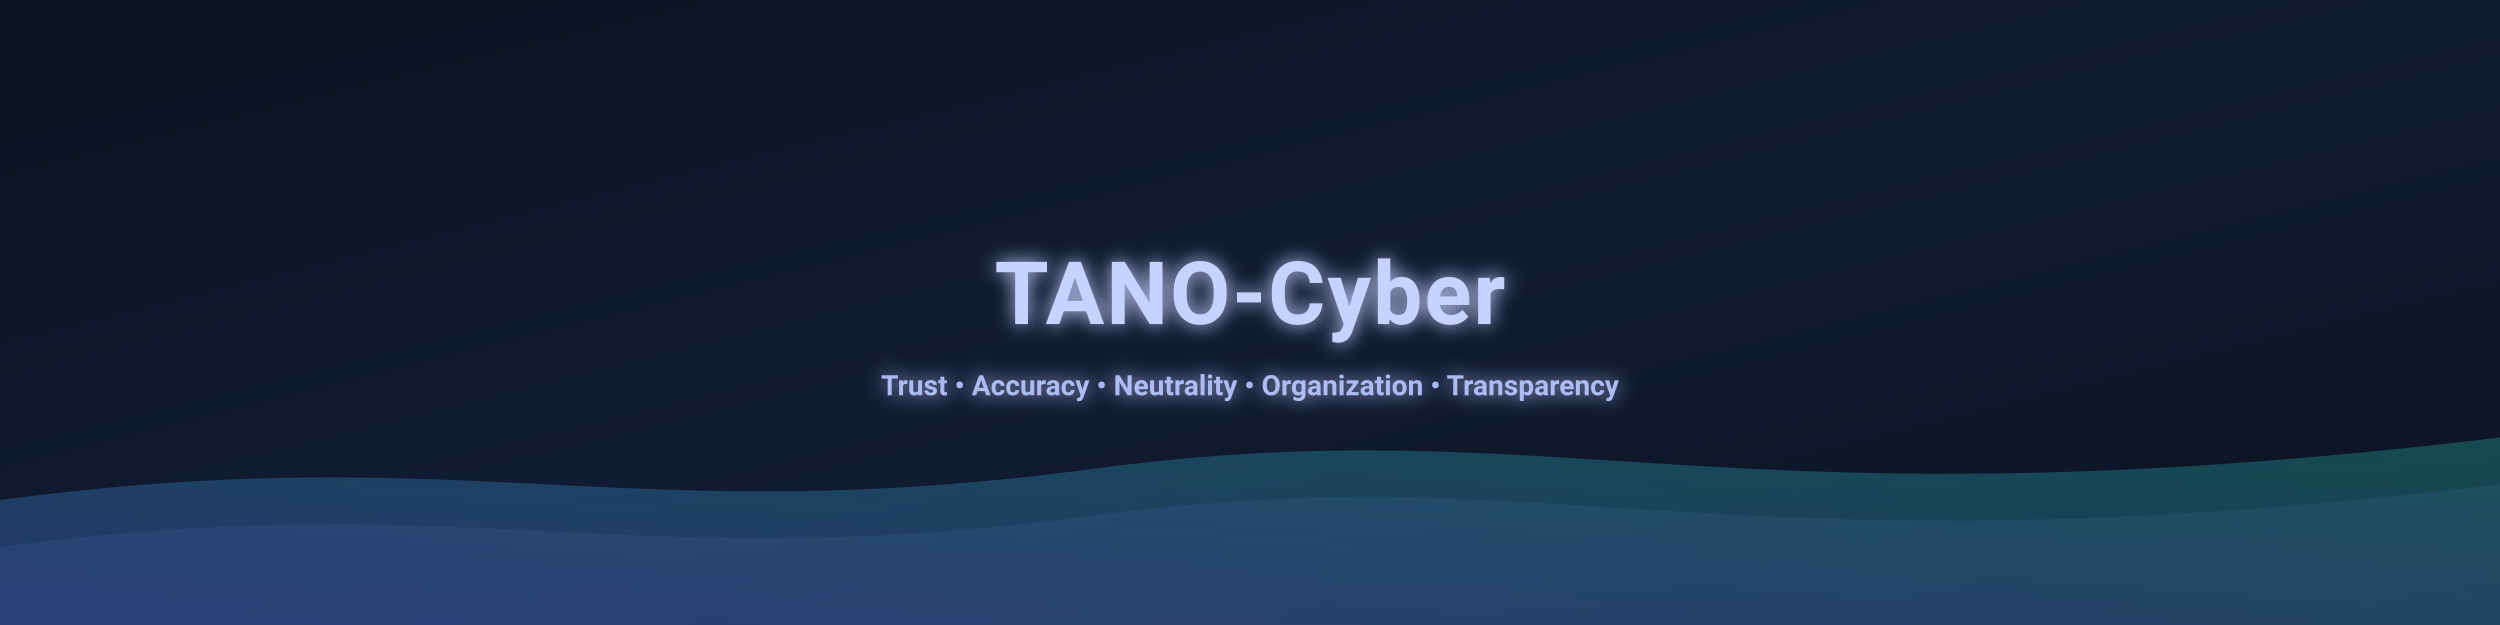
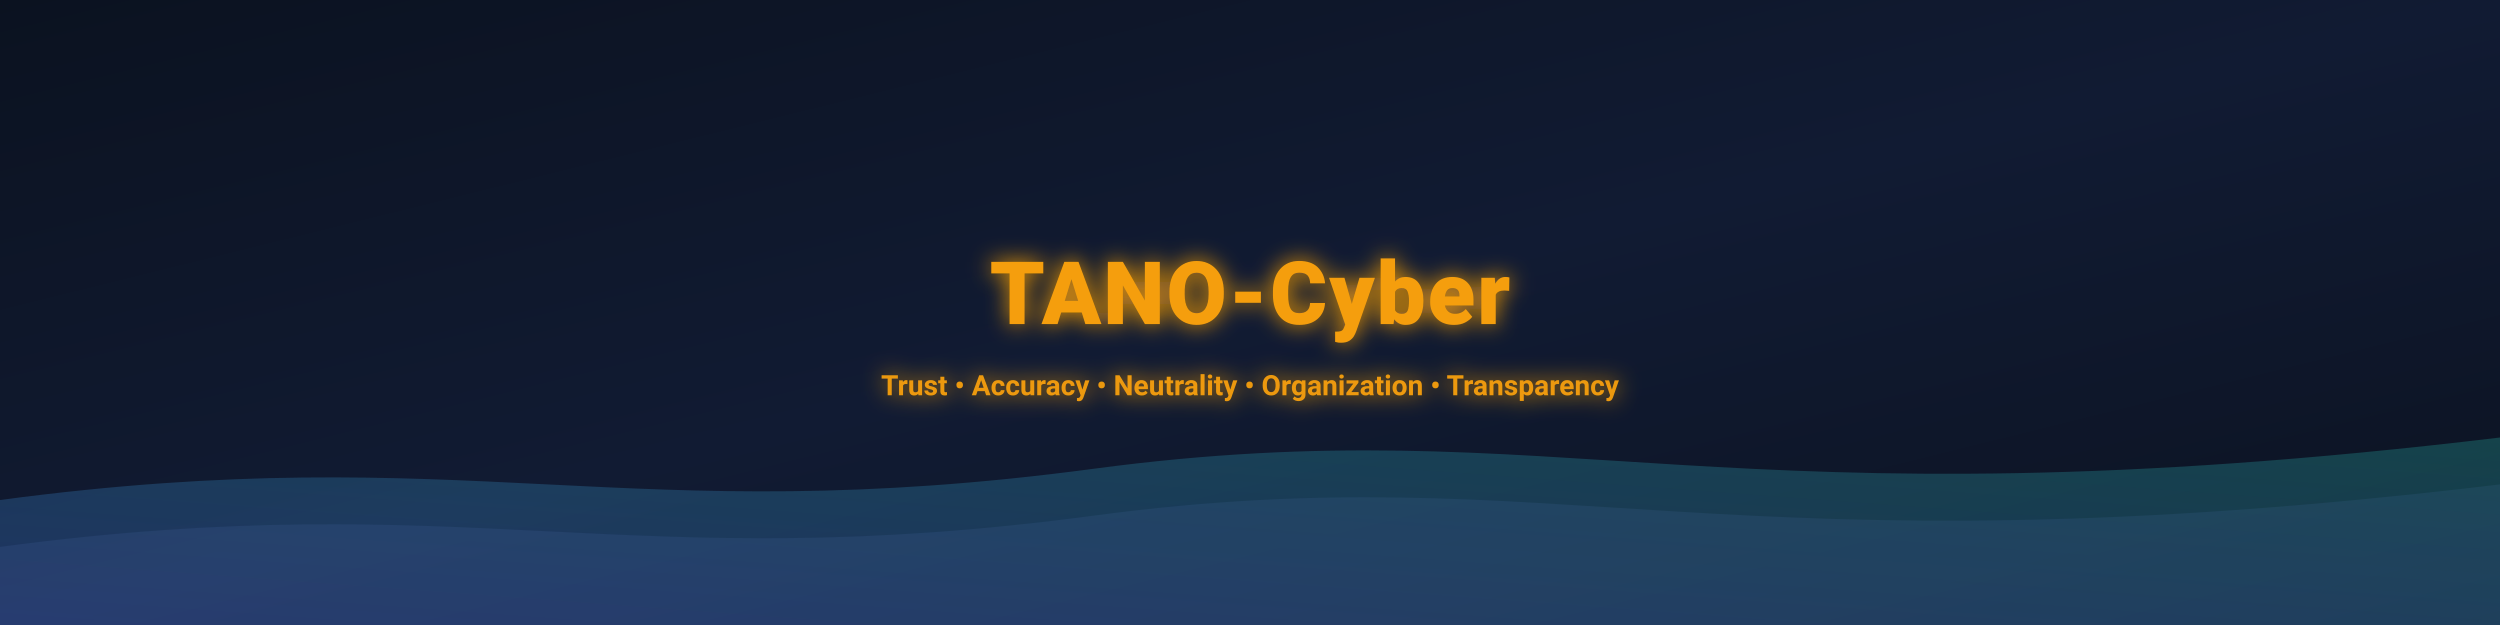
<svg xmlns="http://www.w3.org/2000/svg" width="1600" height="400" viewBox="0 0 1600 400">
  <defs>
    <linearGradient id="g" x1="0" y1="0" x2="1" y2="1">
      <stop offset="0%" stop-color="#0b1220" />
      <stop offset="50%" stop-color="#111b33" />
      <stop offset="100%" stop-color="#0b1220" />
    </linearGradient>
    <linearGradient id="a" x1="0" y1="1" x2="1" y2="0">
-       <stop offset="0%" stop-color="#4f7cff" stop-opacity="0.28" />
-       <stop offset="100%" stop-color="#2dd4bf" stop-opacity="0.28" />
+       <stop offset="0%" stop-color="#4f7cff" stop-opacity="0.24" />
+       <stop offset="100%" stop-color="#2dd4bf" stop-opacity="0.24" />
    </linearGradient>
    <filter id="glow" x="-50%" y="-50%" width="200%" height="200%">
-       <feGaussianBlur stdDeviation="6" result="b" />
+       <feGaussianBlur stdDeviation="7" result="b" />
      <feMerge>
        <feMergeNode in="b" />
        <feMergeNode in="SourceGraphic" />
      </feMerge>
    </filter>
  </defs>
  <rect width="1600" height="400" fill="url(#g)" />
  <path d="M0,320 C300,280 400,340 700,300 C1000,260 1100,340 1600,280 L1600,400 L0,400 Z" fill="url(#a)" />
  <path d="M0,350 C300,310 400,370 700,330 C1000,290 1100,370 1600,310 L1600,400 L0,400 Z" fill="#7aa2ff" opacity="0.08" />
  <g filter="url(#glow)">
-     <text x="50%" y="48%" dominant-baseline="middle" text-anchor="middle" font-family="Segoe UI, Roboto, system-ui, -apple-system, Arial, sans-serif" font-size="56" font-weight="700" fill="#c6d3ff" letter-spacing="1.2">
+     <text x="50%" y="48%" dominant-baseline="middle" text-anchor="middle" font-family="Segoe UI, Roboto, system-ui, -apple-system, Arial, sans-serif" font-size="56" font-weight="800" fill="#f59e0b" letter-spacing="1.2">
      TANO-Cyber
    </text>
-     <text x="50%" y="62%" dominant-baseline="middle" text-anchor="middle" font-family="Segoe UI, Roboto, system-ui, -apple-system, Arial, sans-serif" font-size="18" font-weight="600" fill="#b7c6ff" opacity="0.92">
+     <text x="50%" y="62%" dominant-baseline="middle" text-anchor="middle" font-family="Segoe UI, Roboto, system-ui, -apple-system, Arial, sans-serif" font-size="18" font-weight="700" fill="#f59e0b" opacity="0.95">
      Trust • Accuracy • Neutrality • Organization • Transparency
    </text>
  </g>
</svg>
